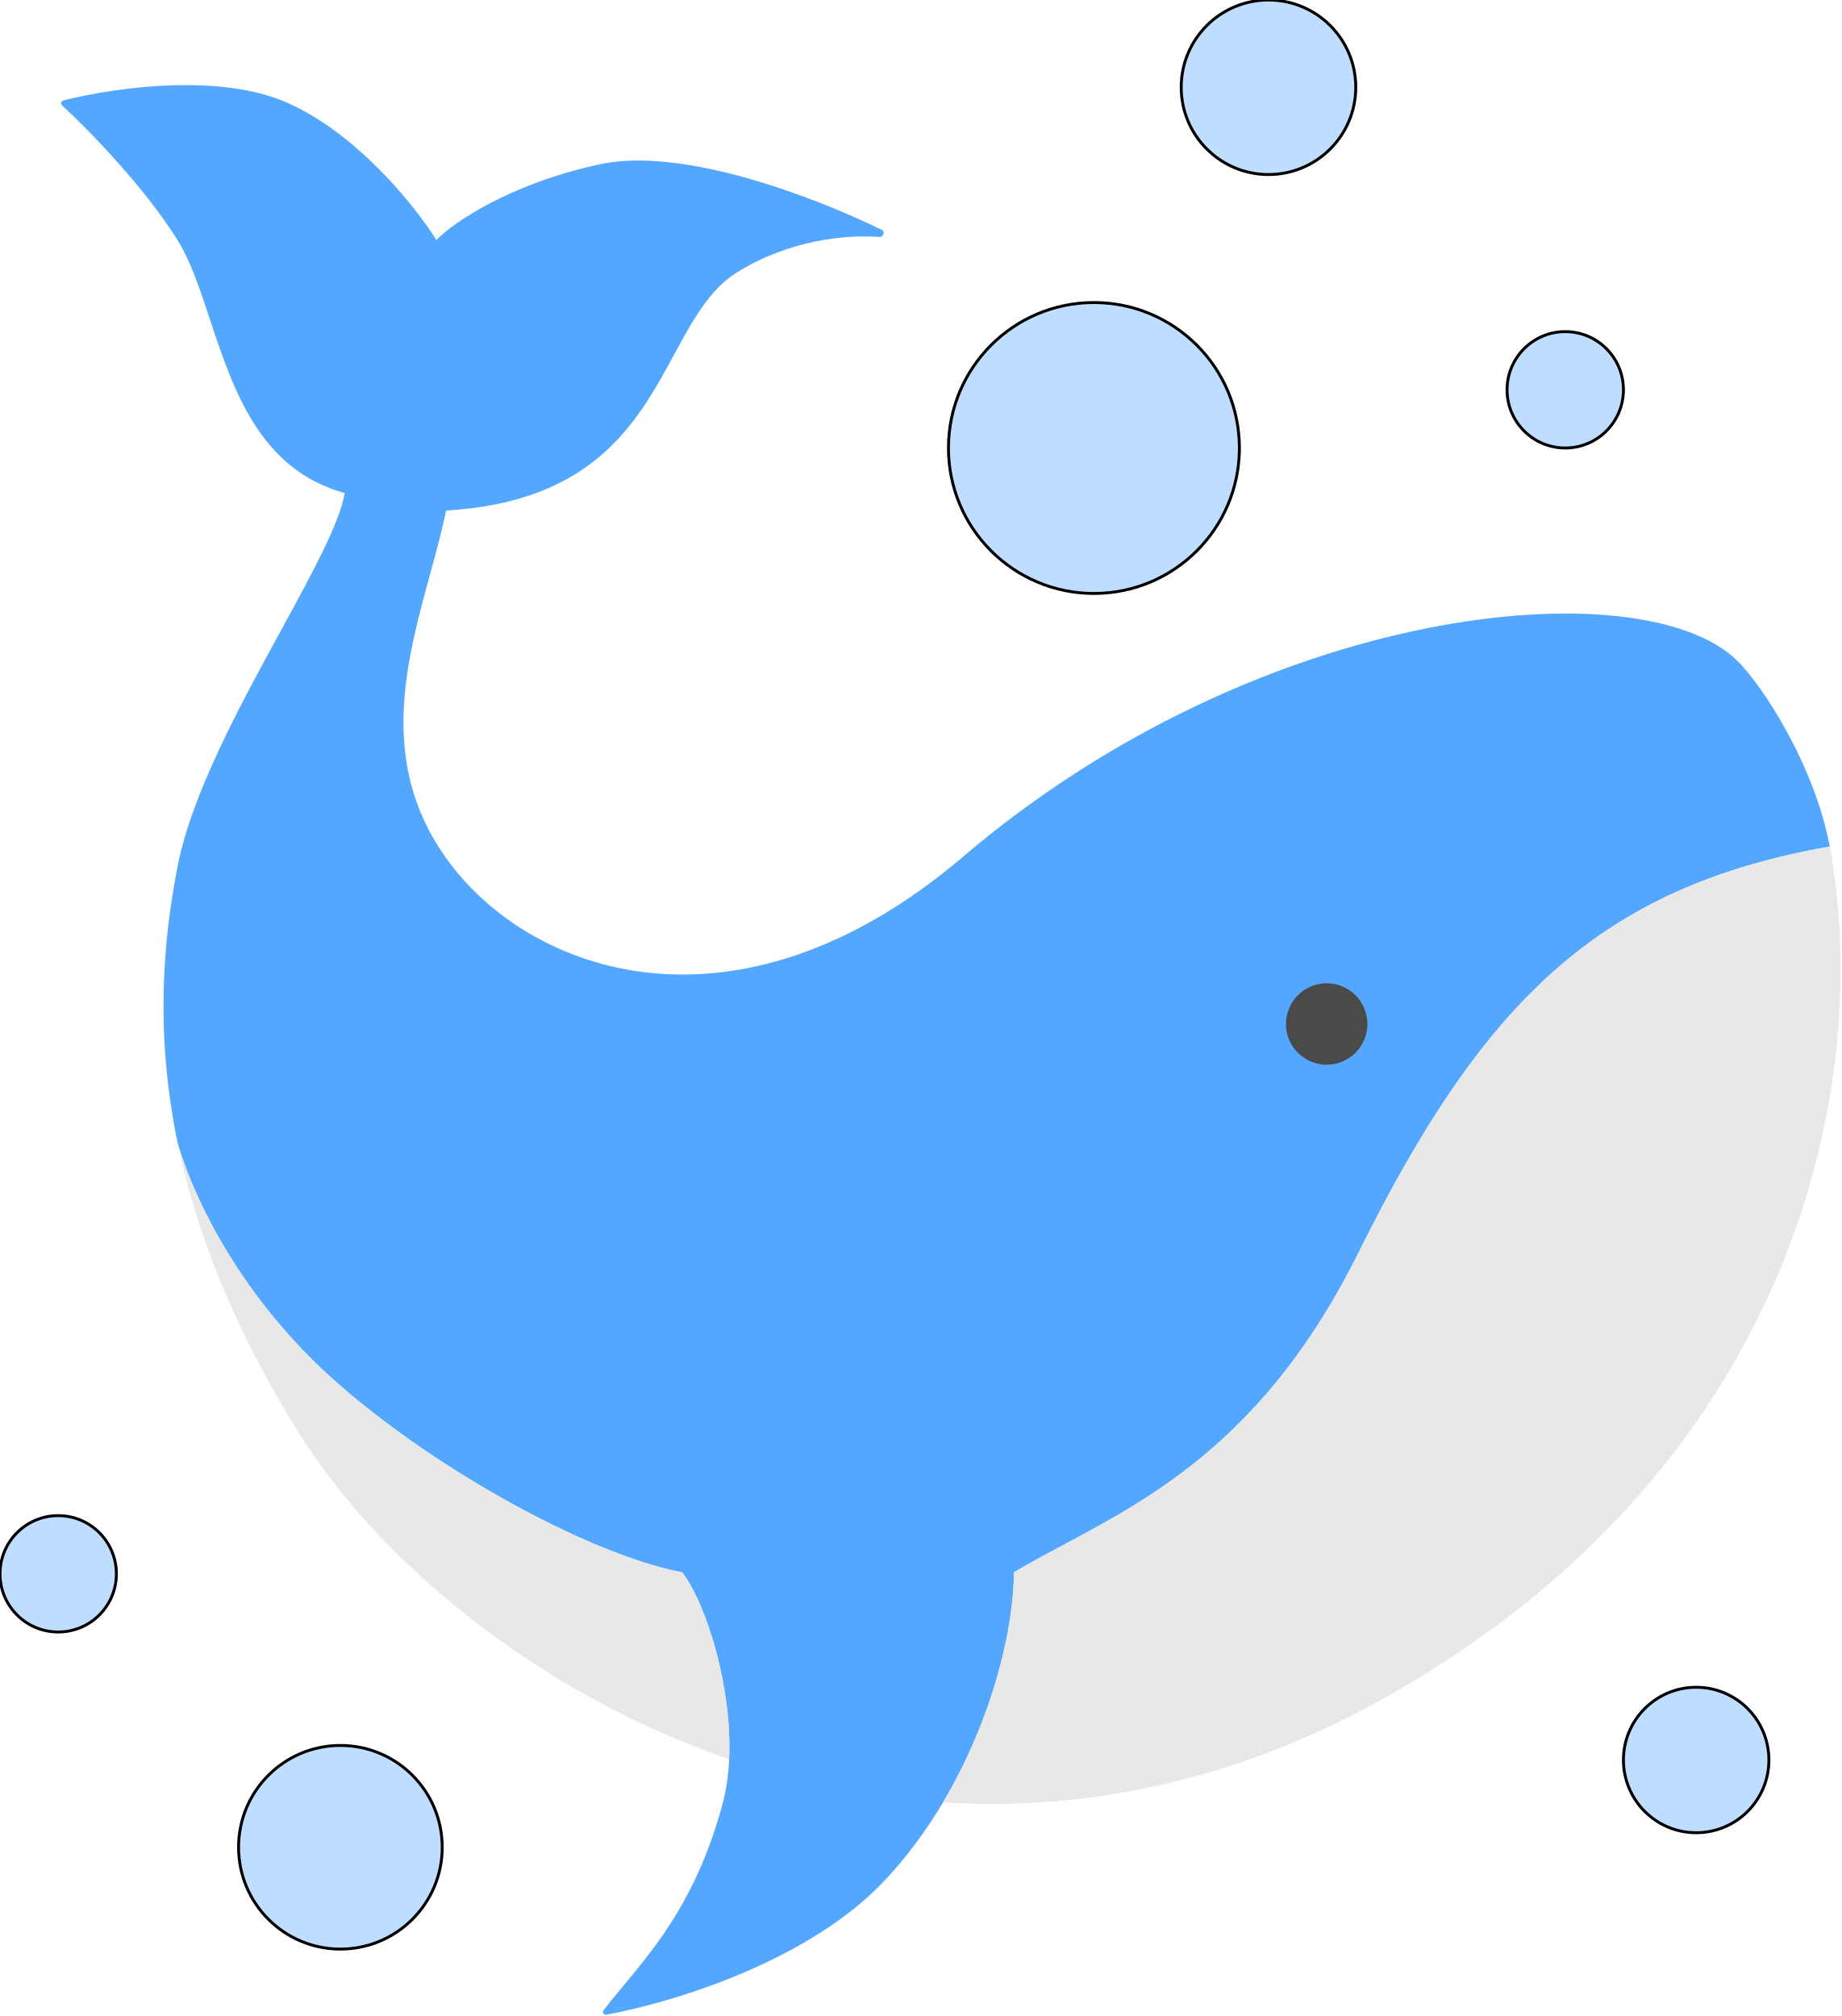
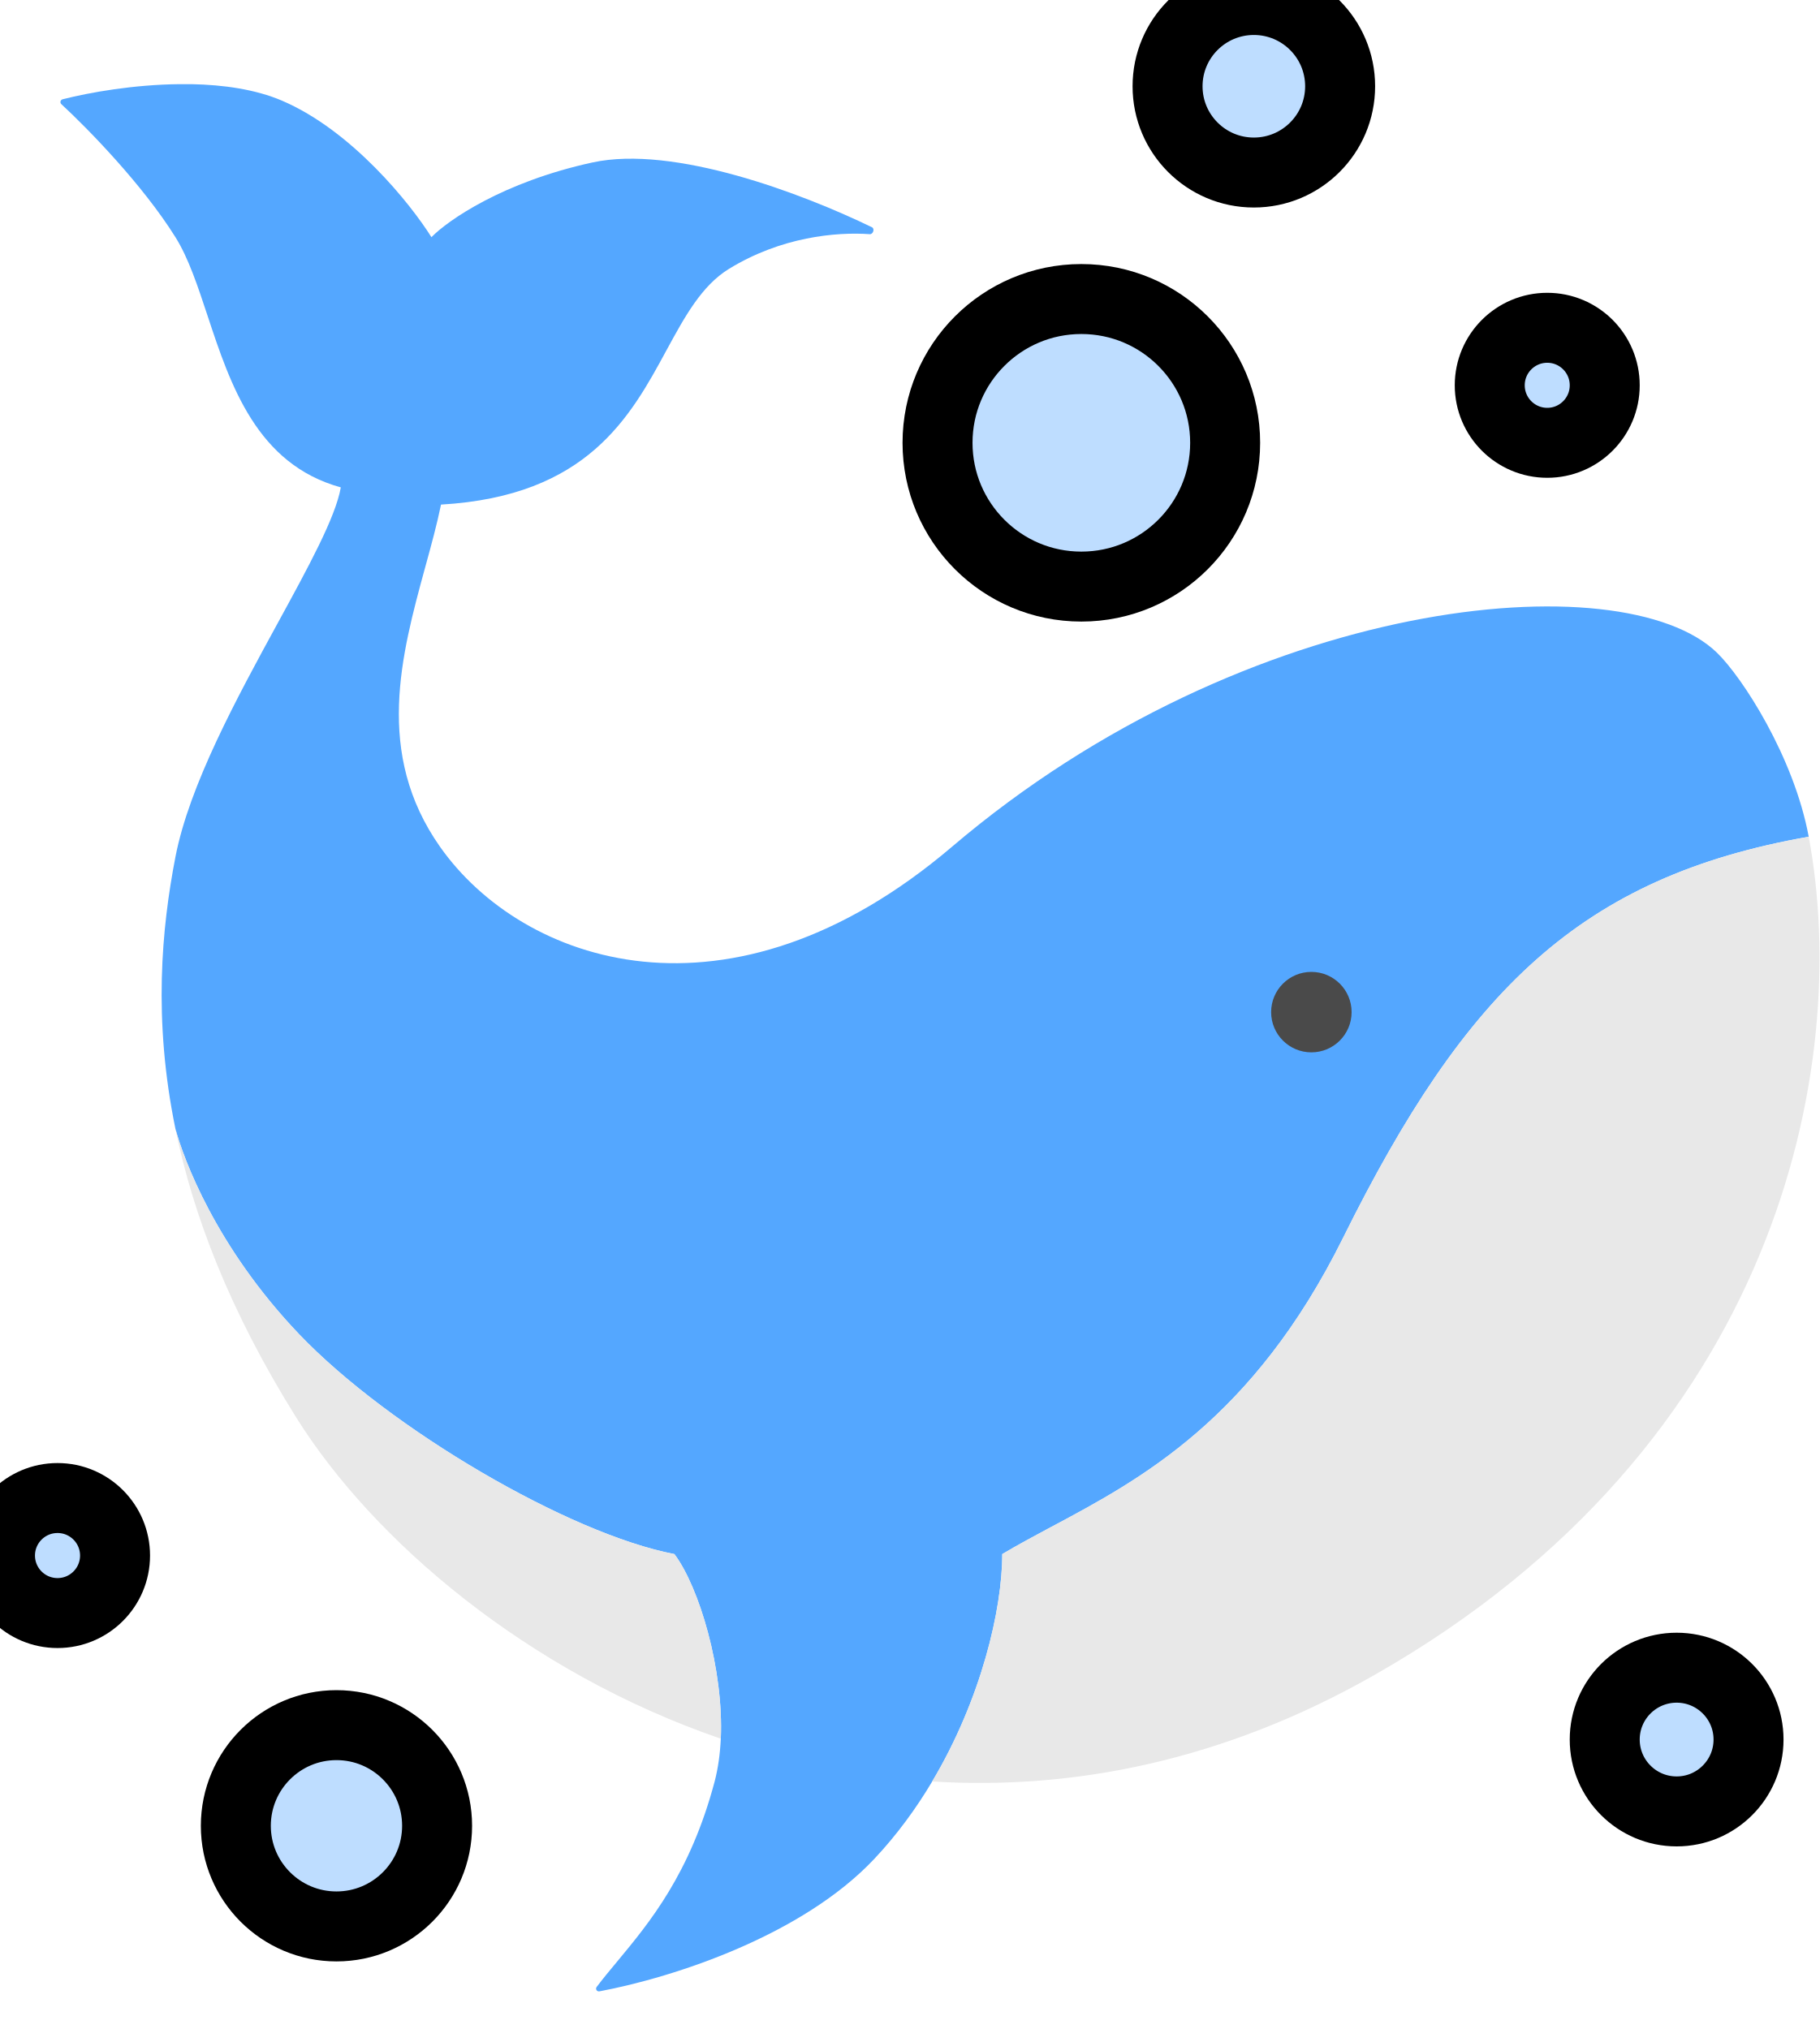
- <svg xmlns="http://www.w3.org/2000/svg" width="633" height="693" viewBox="0 0 633 693" fill="none">
-   <path fill-rule="evenodd" clip-rule="evenodd" d="M331 294.5C433.874 206.891 564.291 195.253 597 227C605.789 235.53 623.745 263.189 628.921 291C549.5 305 509.661 344.5 467 430.5C435.704 493.588 396.662 514.433 365.709 530.959L365.707 530.96L365.705 530.961C359.617 534.212 353.842 537.295 348.5 540.5C348.5 559.665 341.157 590.975 324.135 619.571C318.509 629.023 311.825 638.178 304 646.5C279.089 672.992 234.78 687.601 208.412 692.564C207.531 692.73 206.916 691.746 207.458 691.032C209.621 688.182 212.019 685.297 214.558 682.242L214.559 682.241L214.56 682.24C225.882 668.615 239.994 651.633 248.5 619.5C249.713 614.917 250.386 609.917 250.614 604.712C251.671 580.56 243.139 552.018 234.5 540.5C198 533.5 135.5 497 104 464C74.932 433.547 63.8 402.911 61 392.617C53.166 354.427 56.209 322.799 61 298C65.833 272.983 82.411 242.633 96.582 216.69C107.336 197.003 116.703 179.855 118.5 169.5C89.26 161.462 80.132 133.884 72.165 109.813C68.733 99.444 65.516 89.726 61 82.5C49.581 64.23 30.616 44.812 21.338 36.225C20.759 35.688 20.994 34.731 21.759 34.535C31.122 32.141 46.517 29.429 62.386 29.265C63.792 29.251 65.202 29.256 66.611 29.284C77.713 29.5 88.805 31.081 98 35C122.4 45.4 142.833 71 150 82.5C155.667 76.667 174.8 63.3 206 56.5C234.277 50.337 278.926 67.255 303.174 79.04C304.227 79.552 303.603 81.529 302.435 81.447C290.664 80.622 271.589 82.393 253.5 93.5C243.924 99.38 238.131 110.057 231.75 121.815C219.141 145.053 204.241 172.512 153.332 175.5C151.902 182.472 149.908 189.759 147.851 197.278C139.517 227.746 130.141 262.017 153 294.5C181.5 335 253.5 360.5 331 294.5Z" fill="#54A7FF" />
-   <path d="M478 582.5C618.515 502.418 643.769 370.778 628.921 291C549.5 305 509.661 344.5 467 430.5C435.704 493.588 396.662 514.433 365.709 530.959L365.707 530.96L365.705 530.961C359.617 534.212 353.842 537.295 348.5 540.5C348.5 559.665 341.157 590.975 324.135 619.571C372.777 622.622 425.256 612.56 478 582.5Z" fill="#E8E8E8" />
-   <path d="M234.5 540.5C198 533.5 135.5 497 104 464C74.932 433.547 63.8 402.911 61 392.617C67.066 422.186 79.653 455.689 103 493C129.857 535.921 183.426 581.57 250.614 604.712C251.671 580.56 243.139 552.018 234.5 540.5Z" fill="#E8E8E8" />
-   <circle cx="456" cy="352" r="7" stroke="#4A4A4A" stroke-width="14" />
-   <circle cx="436" cy="30" r="30" fill="#BEDDFF" />
-   <circle cx="436" cy="30" r="30" stroke="black" />
-   <circle cx="20" cy="541" r="20" fill="#BEDDFF" />
-   <circle cx="20" cy="541" r="20" stroke="black" />
-   <circle cx="583" cy="605" r="25" fill="#BEDDFF" />
-   <circle cx="583" cy="605" r="25" stroke="black" />
-   <circle cx="117" cy="635" r="35" fill="#BEDDFF" />
-   <circle cx="117" cy="635" r="35" stroke="black" />
-   <circle cx="376" cy="154" r="50" fill="#BEDDFF" />
-   <circle cx="376" cy="154" r="50" stroke="black" />
-   <circle cx="538" cy="134" r="20" fill="#BEDDFF" />
-   <circle cx="538" cy="134" r="20" stroke="black" />
+ <svg xmlns="http://www.w3.org/2000/svg" width="26" height="29" viewBox="0 0 26 29" fill="none">
+   <path fill-rule="evenodd" clip-rule="evenodd" d="M13.603 12.103C17.831 8.502 23.19 8.024 24.535 9.329C24.896 9.679 25.634 10.816 25.846 11.959C22.582 12.534 20.945 14.158 19.192 17.692C17.906 20.284 16.302 21.141 15.03 21.82L15.029 21.82L15.029 21.82C14.779 21.954 14.542 22.081 14.322 22.212C14.322 23 14.021 24.287 13.321 25.462C13.09 25.85 12.815 26.227 12.493 26.569C11.47 27.657 9.649 28.258 8.565 28.462C8.529 28.468 8.504 28.428 8.526 28.399C8.615 28.281 8.713 28.163 8.818 28.037L8.818 28.037L8.818 28.037C9.283 27.477 9.863 26.779 10.213 25.459C10.262 25.27 10.29 25.065 10.3 24.851C10.343 23.859 9.992 22.686 9.637 22.212C8.137 21.925 5.569 20.425 4.274 19.069C3.08 17.817 2.622 16.558 2.507 16.135C2.185 14.566 2.31 13.266 2.507 12.247C2.706 11.219 3.387 9.971 3.969 8.905C4.411 8.096 4.796 7.391 4.87 6.966C3.669 6.635 3.293 5.502 2.966 4.513C2.825 4.087 2.693 3.687 2.507 3.39C2.038 2.64 1.259 1.842 0.877 1.489C0.853 1.467 0.863 1.427 0.895 1.419C1.279 1.321 1.912 1.209 2.564 1.203C2.622 1.202 2.68 1.202 2.738 1.203C3.194 1.212 3.65 1.277 4.028 1.438C5.03 1.866 5.87 2.918 6.165 3.39C6.398 3.151 7.184 2.601 8.466 2.322C9.628 2.069 11.463 2.764 12.46 3.248C12.503 3.269 12.477 3.35 12.429 3.347C11.945 3.313 11.162 3.386 10.418 3.842C10.025 4.084 9.787 4.523 9.524 5.006C9.006 5.961 8.394 7.09 6.302 7.212C6.243 7.499 6.161 7.798 6.076 8.107C5.734 9.359 5.349 10.768 6.288 12.103C7.459 13.767 10.418 14.815 13.603 12.103Z" fill="#54A7FF" />
+   <path d="M19.644 23.938C25.419 20.647 26.457 15.237 25.846 11.959C22.582 12.534 20.945 14.158 19.192 17.692C17.906 20.284 16.302 21.141 15.03 21.82L15.029 21.82L15.029 21.82C14.779 21.954 14.542 22.081 14.322 22.212C14.322 23 14.021 24.287 13.321 25.462C15.32 25.587 17.477 25.174 19.644 23.938Z" fill="#E8E8E8" />
+   <path d="M9.637 22.212C8.137 21.925 5.569 20.425 4.274 19.069C3.08 17.817 2.622 16.558 2.507 16.135C2.756 17.35 3.274 18.727 4.233 20.26C5.337 22.024 7.538 23.9 10.3 24.851C10.343 23.859 9.992 22.686 9.637 22.212Z" fill="#E8E8E8" />
+   <circle cx="18.739" cy="14.466" r="0.575" fill="#4A4A4A" />
+   <circle cx="17.917" cy="1.233" r="1.233" fill="#BEDDFF" />
+   <circle cx="17.917" cy="1.233" r="1.233" stroke="black" />
+   <path d="M1.644 22.233C1.644 22.687 1.276 23.055 0.822 23.055C0.368 23.055 0 22.687 0 22.233C0 21.779 0.368 21.411 0.822 21.411C1.276 21.411 1.644 21.779 1.644 22.233Z" fill="#BEDDFF" />
+   <path d="M1.644 22.233C1.644 22.687 1.276 23.055 0.822 23.055C0.368 23.055 0 22.687 0 22.233C0 21.779 0.368 21.411 0.822 21.411C1.276 21.411 1.644 21.779 1.644 22.233Z" stroke="black" />
+   <path d="M24.986 24.863C24.986 25.43 24.526 25.89 23.959 25.89C23.391 25.89 22.931 25.43 22.931 24.863C22.931 24.296 23.391 23.836 23.959 23.836C24.526 23.836 24.986 24.296 24.986 24.863Z" fill="#BEDDFF" />
+   <path d="M24.986 24.863C24.986 25.43 24.526 25.89 23.959 25.89C23.391 25.89 22.931 25.43 22.931 24.863C22.931 24.296 23.391 23.836 23.959 23.836C24.526 23.836 24.986 24.296 24.986 24.863Z" stroke="black" />
+   <path d="M6.246 26.096C6.246 26.89 5.602 27.534 4.808 27.534C4.014 27.534 3.37 26.89 3.37 26.096C3.37 25.301 4.014 24.657 4.808 24.657C5.602 24.657 6.246 25.301 6.246 26.096Z" fill="#BEDDFF" />
+   <path d="M6.246 26.096C6.246 26.89 5.602 27.534 4.808 27.534C4.014 27.534 3.37 26.89 3.37 26.096C3.37 25.301 4.014 24.657 4.808 24.657C5.602 24.657 6.246 25.301 6.246 26.096Z" stroke="black" />
+   <path d="M17.507 6.329C17.507 7.464 16.587 8.384 15.452 8.384C14.317 8.384 13.397 7.464 13.397 6.329C13.397 5.194 14.317 4.274 15.452 4.274C16.587 4.274 17.507 5.194 17.507 6.329Z" fill="#BEDDFF" />
+   <path d="M17.507 6.329C17.507 7.464 16.587 8.384 15.452 8.384C14.317 8.384 13.397 7.464 13.397 6.329C13.397 5.194 14.317 4.274 15.452 4.274C16.587 4.274 17.507 5.194 17.507 6.329Z" stroke="black" />
+   <path d="M22.931 5.507C22.931 5.961 22.563 6.329 22.11 6.329C21.656 6.329 21.288 5.961 21.288 5.507C21.288 5.053 21.656 4.685 22.11 4.685C22.563 4.685 22.931 5.053 22.931 5.507Z" fill="#BEDDFF" />
+   <path d="M22.931 5.507C22.931 5.961 22.563 6.329 22.11 6.329C21.656 6.329 21.288 5.961 21.288 5.507C21.288 5.053 21.656 4.685 22.11 4.685C22.563 4.685 22.931 5.053 22.931 5.507Z" stroke="black" />
</svg>
